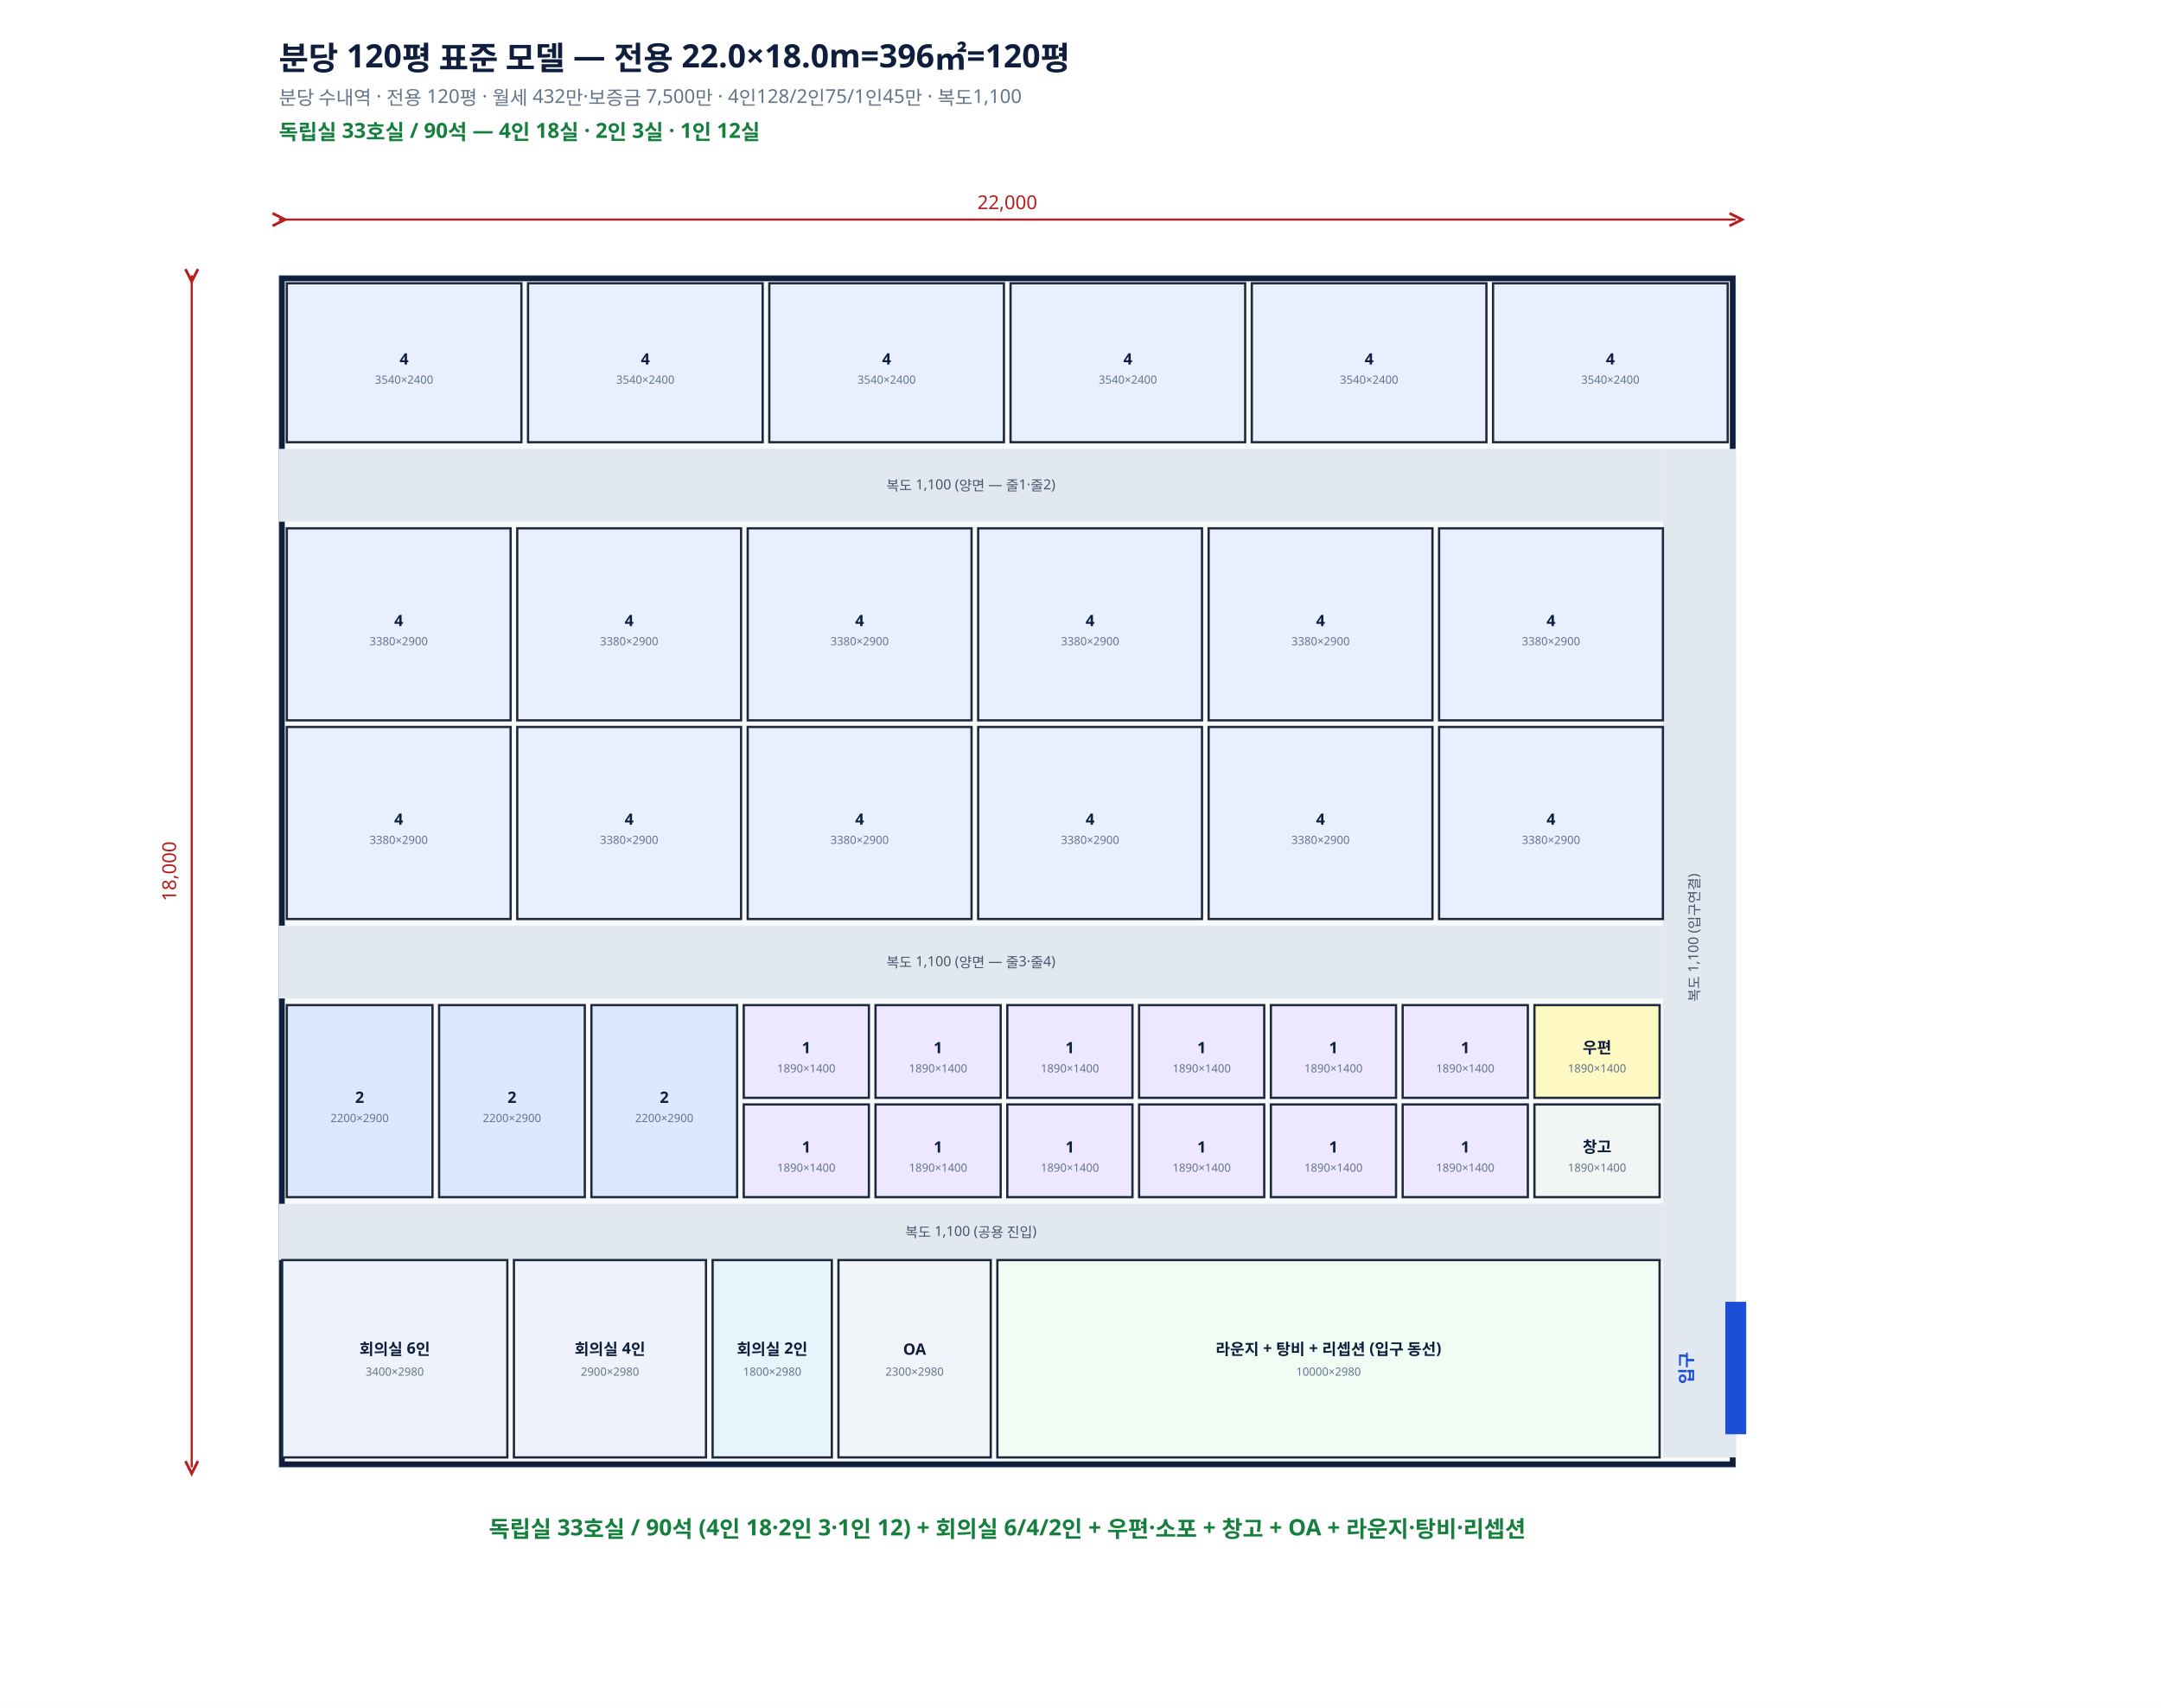
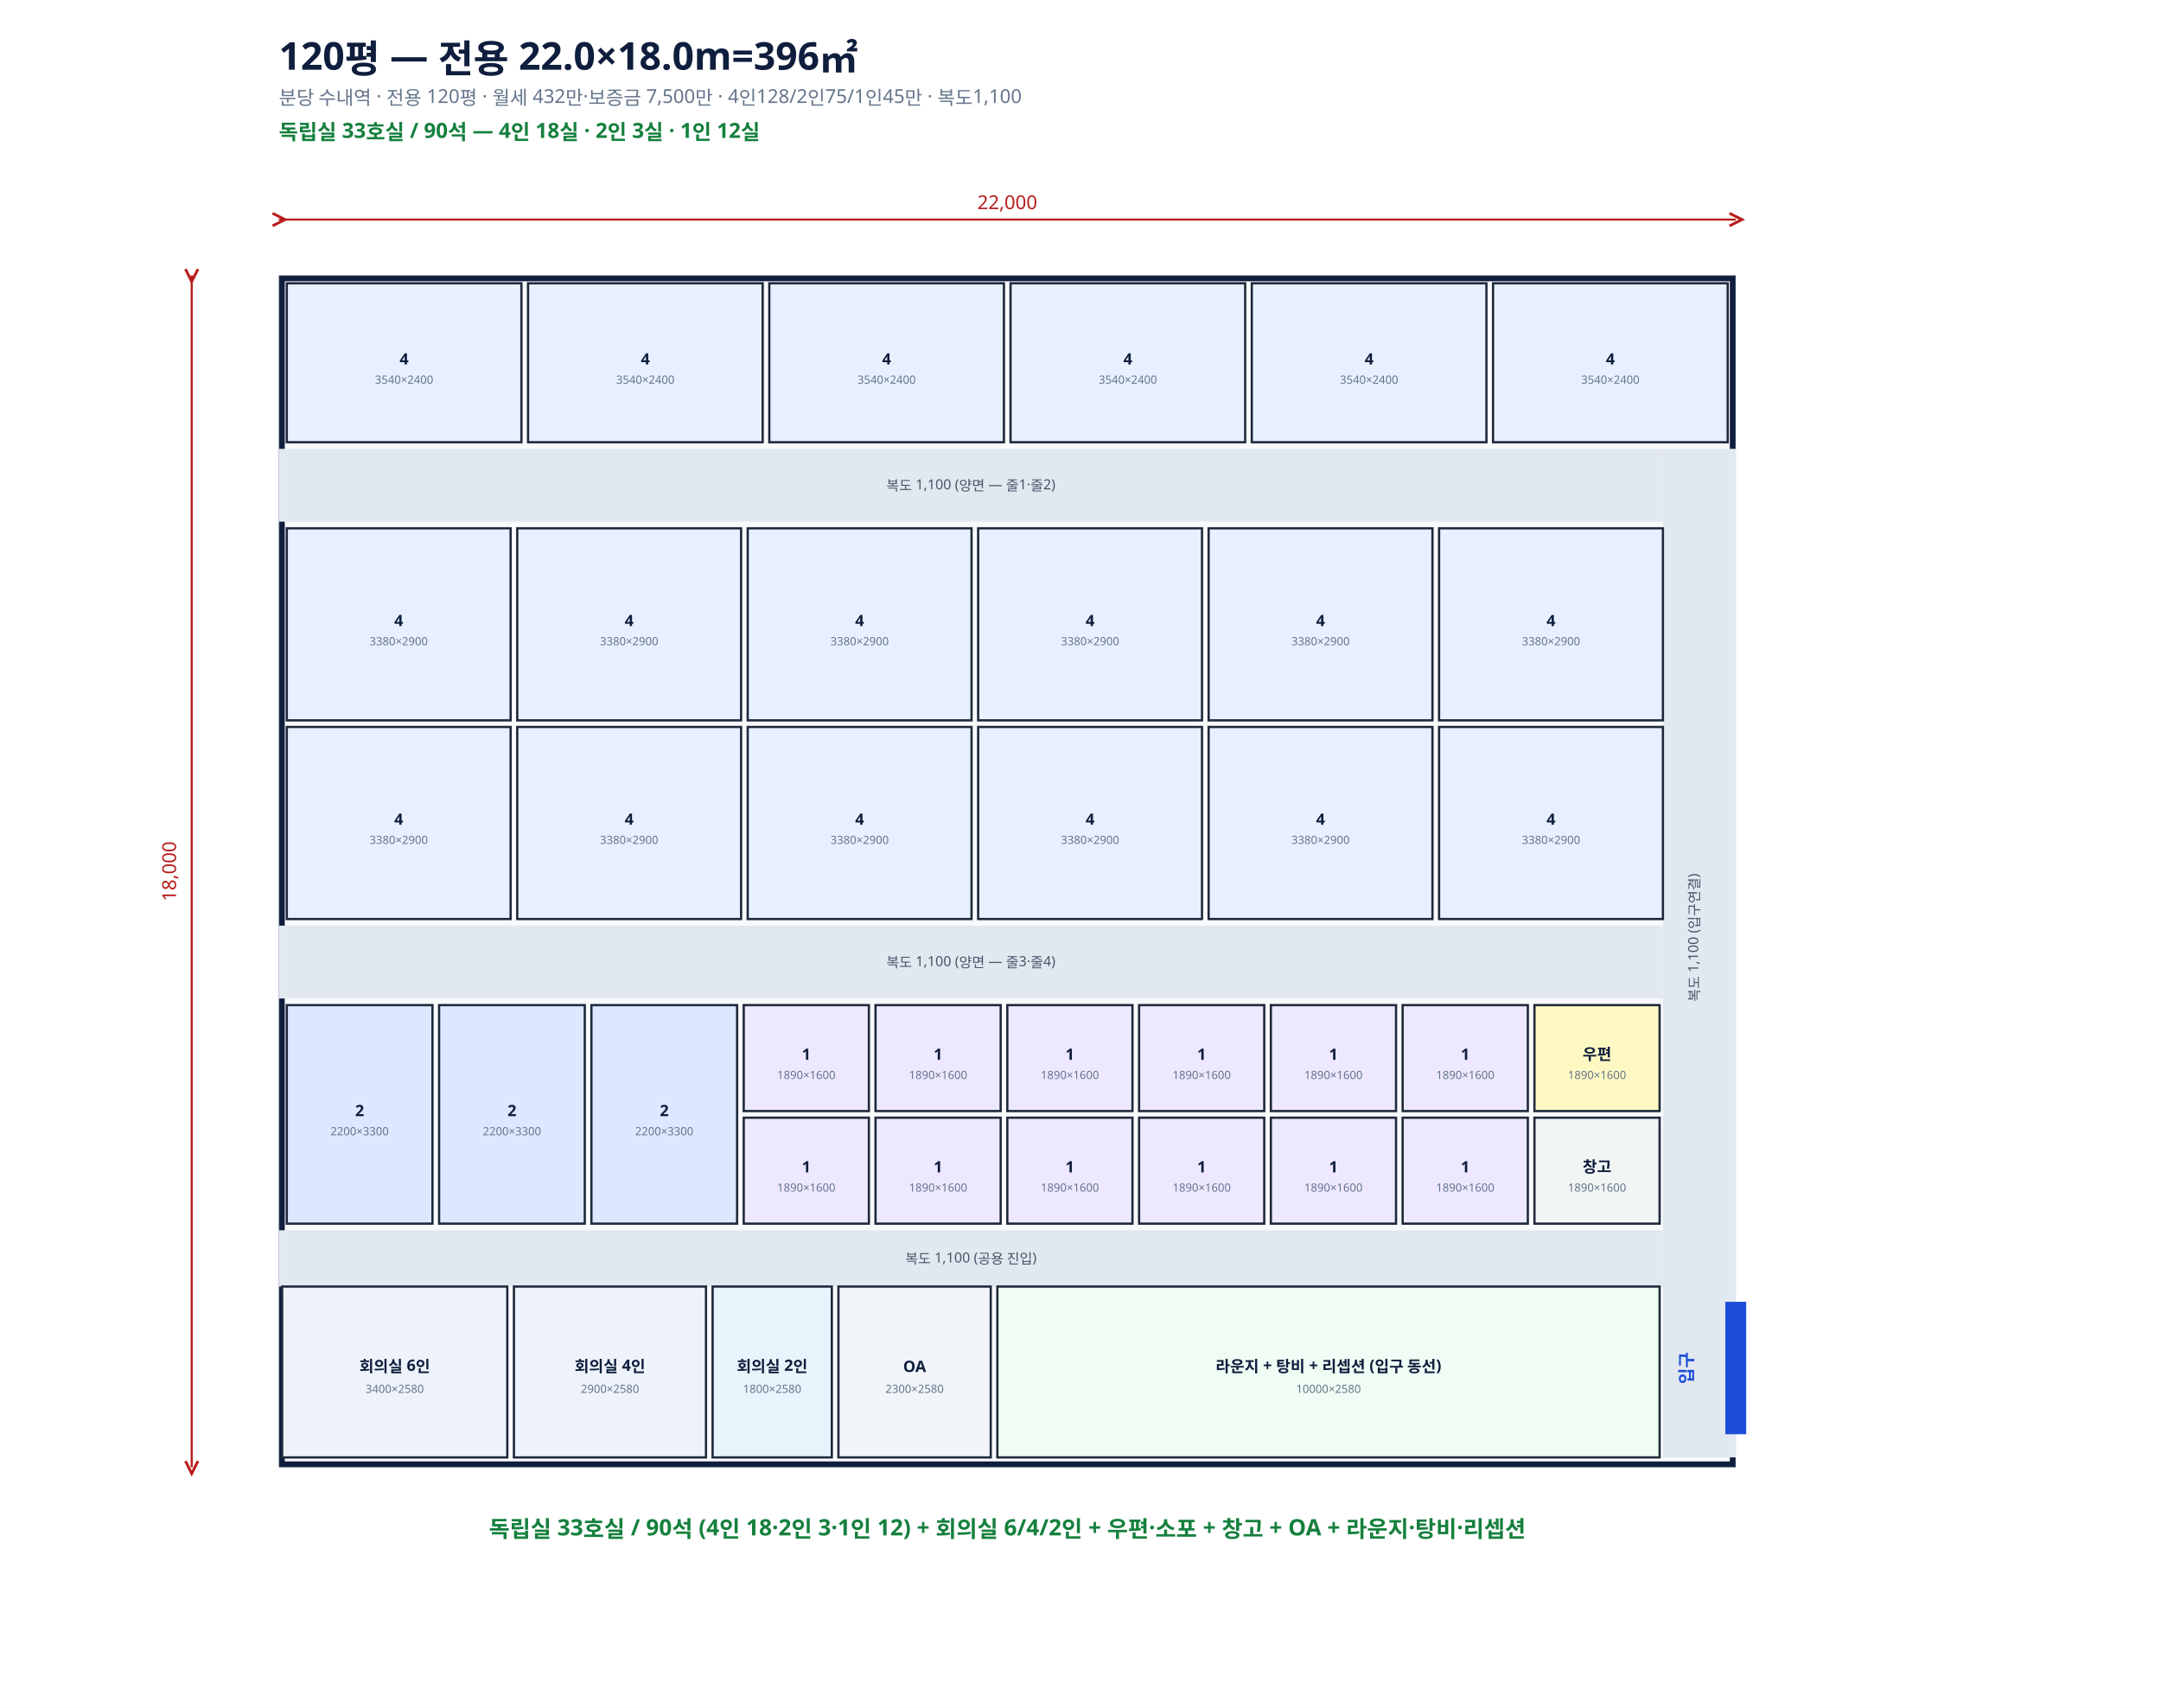
<svg xmlns="http://www.w3.org/2000/svg" width="1240" height="980" font-family="Malgun Gothic,Pretendard,sans-serif">
  <rect width="1240" height="980" fill="#fff" />
-   <text x="160" y="40" font-size="18.5" font-weight="800" fill="#0f1e3d">분당 120평 표준 모델 — 전용 22.0×18.0m=396㎡=120평</text>
+   <text x="160" y="40" font-size="22" font-weight="800" fill="#0f1e3d">120평 — 전용 22.0×18.0m=396㎡</text>
  <text x="160" y="60" font-size="11" fill="#64748b">분당 수내역 · 전용 120평 · 월세 432만·보증금 7,500만 · 4인128/2인75/1인45만 · 복도1,100</text>
  <rect x="160" y="158" width="836" height="684" fill="#3a4a63" />
  <rect x="161.9" y="159.9" width="832.2" height="680.2" fill="#f8fafc" stroke="#0f1e3d" stroke-width="3" />
  <rect x="954.2" y="257.56" width="41.8" height="578.74" fill="#e2e8f0" />
  <text x="975.1" y="538" font-size="8" fill="#475569" text-anchor="middle" transform="rotate(-90 975.1 538)">복도 1,100 (입구연결)</text>
  <rect x="990" y="747" width="12" height="76" fill="#1d4ed8" />
  <text x="971.3" y="785" font-size="10" font-weight="800" fill="#1d4ed8" text-anchor="middle" transform="rotate(-90 971.3 785)">입구</text>
  <rect x="164.56" y="162.56" width="134.634" height="91.2" fill="#e8f0ff" stroke="#1e293b" stroke-width="1.3" />
  <text x="231.877" y="209.16" font-size="9" font-weight="700" fill="#0f1e3d" text-anchor="middle">4</text>
  <text x="231.877" y="220.16" font-size="6.5" fill="#64748b" text-anchor="middle">3540×2400</text>
  <rect x="302.994" y="162.56" width="134.634" height="91.2" fill="#e8f0ff" stroke="#1e293b" stroke-width="1.3" />
  <text x="370.311" y="209.16" font-size="9" font-weight="700" fill="#0f1e3d" text-anchor="middle">4</text>
  <text x="370.311" y="220.16" font-size="6.5" fill="#64748b" text-anchor="middle">3540×2400</text>
  <rect x="441.428" y="162.56" width="134.634" height="91.2" fill="#e8f0ff" stroke="#1e293b" stroke-width="1.3" />
  <text x="508.745" y="209.16" font-size="9" font-weight="700" fill="#0f1e3d" text-anchor="middle">4</text>
  <text x="508.745" y="220.16" font-size="6.5" fill="#64748b" text-anchor="middle">3540×2400</text>
  <rect x="579.862" y="162.56" width="134.634" height="91.2" fill="#e8f0ff" stroke="#1e293b" stroke-width="1.3" />
  <text x="647.179" y="209.16" font-size="9" font-weight="700" fill="#0f1e3d" text-anchor="middle">4</text>
  <text x="647.179" y="220.16" font-size="6.5" fill="#64748b" text-anchor="middle">3540×2400</text>
  <rect x="718.296" y="162.56" width="134.634" height="91.2" fill="#e8f0ff" stroke="#1e293b" stroke-width="1.3" />
  <text x="785.613" y="209.16" font-size="9" font-weight="700" fill="#0f1e3d" text-anchor="middle">4</text>
  <text x="785.613" y="220.16" font-size="6.5" fill="#64748b" text-anchor="middle">3540×2400</text>
  <rect x="856.73" y="162.56" width="134.634" height="91.2" fill="#e8f0ff" stroke="#1e293b" stroke-width="1.3" />
  <text x="924.047" y="209.16" font-size="9" font-weight="700" fill="#0f1e3d" text-anchor="middle">4</text>
  <text x="924.047" y="220.16" font-size="6.5" fill="#64748b" text-anchor="middle">3540×2400</text>
  <rect x="160" y="257.56" width="794.2" height="41.8" fill="#e2e8f0" />
  <text x="557.1" y="281.46" font-size="8" fill="#475569" text-anchor="middle">복도 1,100  (양면 — 줄1·줄2)</text>
  <rect x="164.56" y="303.16" width="128.44" height="110.2" fill="#e8f0ff" stroke="#1e293b" stroke-width="1.3" />
  <text x="228.78" y="359.26" font-size="9" font-weight="700" fill="#0f1e3d" text-anchor="middle">4</text>
  <text x="228.78" y="370.26" font-size="6.5" fill="#64748b" text-anchor="middle">3380×2900</text>
  <rect x="296.8" y="303.16" width="128.44" height="110.2" fill="#e8f0ff" stroke="#1e293b" stroke-width="1.3" />
  <text x="361.02" y="359.26" font-size="9" font-weight="700" fill="#0f1e3d" text-anchor="middle">4</text>
  <text x="361.02" y="370.26" font-size="6.5" fill="#64748b" text-anchor="middle">3380×2900</text>
  <rect x="429.04" y="303.16" width="128.44" height="110.2" fill="#e8f0ff" stroke="#1e293b" stroke-width="1.3" />
  <text x="493.26" y="359.26" font-size="9" font-weight="700" fill="#0f1e3d" text-anchor="middle">4</text>
  <text x="493.26" y="370.26" font-size="6.5" fill="#64748b" text-anchor="middle">3380×2900</text>
  <rect x="561.28" y="303.16" width="128.44" height="110.2" fill="#e8f0ff" stroke="#1e293b" stroke-width="1.3" />
  <text x="625.5" y="359.26" font-size="9" font-weight="700" fill="#0f1e3d" text-anchor="middle">4</text>
  <text x="625.5" y="370.26" font-size="6.5" fill="#64748b" text-anchor="middle">3380×2900</text>
  <rect x="693.52" y="303.16" width="128.44" height="110.2" fill="#e8f0ff" stroke="#1e293b" stroke-width="1.3" />
  <text x="757.74" y="359.26" font-size="9" font-weight="700" fill="#0f1e3d" text-anchor="middle">4</text>
  <text x="757.74" y="370.26" font-size="6.5" fill="#64748b" text-anchor="middle">3380×2900</text>
  <rect x="825.76" y="303.16" width="128.44" height="110.2" fill="#e8f0ff" stroke="#1e293b" stroke-width="1.3" />
  <text x="889.98" y="359.26" font-size="9" font-weight="700" fill="#0f1e3d" text-anchor="middle">4</text>
  <text x="889.98" y="370.26" font-size="6.5" fill="#64748b" text-anchor="middle">3380×2900</text>
  <rect x="164.56" y="417.16" width="128.44" height="110.2" fill="#e8f0ff" stroke="#1e293b" stroke-width="1.3" />
  <text x="228.78" y="473.26" font-size="9" font-weight="700" fill="#0f1e3d" text-anchor="middle">4</text>
  <text x="228.78" y="484.26" font-size="6.5" fill="#64748b" text-anchor="middle">3380×2900</text>
  <rect x="296.8" y="417.16" width="128.44" height="110.2" fill="#e8f0ff" stroke="#1e293b" stroke-width="1.3" />
  <text x="361.02" y="473.26" font-size="9" font-weight="700" fill="#0f1e3d" text-anchor="middle">4</text>
  <text x="361.02" y="484.26" font-size="6.5" fill="#64748b" text-anchor="middle">3380×2900</text>
  <rect x="429.04" y="417.16" width="128.44" height="110.2" fill="#e8f0ff" stroke="#1e293b" stroke-width="1.3" />
  <text x="493.26" y="473.26" font-size="9" font-weight="700" fill="#0f1e3d" text-anchor="middle">4</text>
  <text x="493.26" y="484.26" font-size="6.5" fill="#64748b" text-anchor="middle">3380×2900</text>
  <rect x="561.28" y="417.16" width="128.44" height="110.2" fill="#e8f0ff" stroke="#1e293b" stroke-width="1.3" />
  <text x="625.5" y="473.26" font-size="9" font-weight="700" fill="#0f1e3d" text-anchor="middle">4</text>
  <text x="625.5" y="484.26" font-size="6.5" fill="#64748b" text-anchor="middle">3380×2900</text>
  <rect x="693.52" y="417.16" width="128.44" height="110.2" fill="#e8f0ff" stroke="#1e293b" stroke-width="1.3" />
  <text x="757.74" y="473.26" font-size="9" font-weight="700" fill="#0f1e3d" text-anchor="middle">4</text>
  <text x="757.74" y="484.26" font-size="6.5" fill="#64748b" text-anchor="middle">3380×2900</text>
  <rect x="825.76" y="417.16" width="128.44" height="110.2" fill="#e8f0ff" stroke="#1e293b" stroke-width="1.3" />
  <text x="889.98" y="473.26" font-size="9" font-weight="700" fill="#0f1e3d" text-anchor="middle">4</text>
  <text x="889.98" y="484.26" font-size="6.5" fill="#64748b" text-anchor="middle">3380×2900</text>
  <rect x="160" y="531.16" width="794.2" height="41.8" fill="#e2e8f0" />
  <text x="557.1" y="555.06" font-size="8" fill="#475569" text-anchor="middle">복도 1,100  (양면 — 줄3·줄4)</text>
-   <rect x="164.56" y="576.76" width="83.6" height="110.2" fill="#dce8ff" stroke="#1e293b" stroke-width="1.3" />
-   <text x="206.36" y="632.86" font-size="9" font-weight="700" fill="#0f1e3d" text-anchor="middle">2</text>
-   <text x="206.36" y="643.86" font-size="6.5" fill="#64748b" text-anchor="middle">2200×2900</text>
-   <rect x="251.96" y="576.76" width="83.6" height="110.2" fill="#dce8ff" stroke="#1e293b" stroke-width="1.3" />
-   <text x="293.76" y="632.86" font-size="9" font-weight="700" fill="#0f1e3d" text-anchor="middle">2</text>
-   <text x="293.76" y="643.86" font-size="6.5" fill="#64748b" text-anchor="middle">2200×2900</text>
-   <rect x="339.36" y="576.76" width="83.6" height="110.2" fill="#dce8ff" stroke="#1e293b" stroke-width="1.3" />
-   <text x="381.16" y="632.86" font-size="9" font-weight="700" fill="#0f1e3d" text-anchor="middle">2</text>
-   <text x="381.16" y="643.86" font-size="6.5" fill="#64748b" text-anchor="middle">2200×2900</text>
-   <rect x="426.76" y="576.76" width="71.82" height="53.2" fill="#ede8ff" stroke="#1e293b" stroke-width="1.3" />
-   <text x="462.67" y="604.36" font-size="9" font-weight="700" fill="#0f1e3d" text-anchor="middle">1</text>
-   <text x="462.67" y="615.36" font-size="6.5" fill="#64748b" text-anchor="middle">1890×1400</text>
-   <rect x="426.76" y="633.76" width="71.82" height="53.2" fill="#ede8ff" stroke="#1e293b" stroke-width="1.3" />
-   <text x="462.67" y="661.36" font-size="9" font-weight="700" fill="#0f1e3d" text-anchor="middle">1</text>
-   <text x="462.67" y="672.36" font-size="6.5" fill="#64748b" text-anchor="middle">1890×1400</text>
-   <rect x="502.38" y="576.76" width="71.82" height="53.2" fill="#ede8ff" stroke="#1e293b" stroke-width="1.3" />
-   <text x="538.29" y="604.36" font-size="9" font-weight="700" fill="#0f1e3d" text-anchor="middle">1</text>
-   <text x="538.29" y="615.36" font-size="6.5" fill="#64748b" text-anchor="middle">1890×1400</text>
-   <rect x="502.38" y="633.76" width="71.82" height="53.2" fill="#ede8ff" stroke="#1e293b" stroke-width="1.3" />
-   <text x="538.29" y="661.36" font-size="9" font-weight="700" fill="#0f1e3d" text-anchor="middle">1</text>
-   <text x="538.29" y="672.36" font-size="6.5" fill="#64748b" text-anchor="middle">1890×1400</text>
-   <rect x="578" y="576.76" width="71.82" height="53.2" fill="#ede8ff" stroke="#1e293b" stroke-width="1.3" />
-   <text x="613.91" y="604.36" font-size="9" font-weight="700" fill="#0f1e3d" text-anchor="middle">1</text>
-   <text x="613.91" y="615.36" font-size="6.5" fill="#64748b" text-anchor="middle">1890×1400</text>
-   <rect x="578" y="633.76" width="71.82" height="53.2" fill="#ede8ff" stroke="#1e293b" stroke-width="1.3" />
-   <text x="613.91" y="661.36" font-size="9" font-weight="700" fill="#0f1e3d" text-anchor="middle">1</text>
-   <text x="613.91" y="672.36" font-size="6.5" fill="#64748b" text-anchor="middle">1890×1400</text>
-   <rect x="653.62" y="576.76" width="71.82" height="53.2" fill="#ede8ff" stroke="#1e293b" stroke-width="1.3" />
-   <text x="689.53" y="604.36" font-size="9" font-weight="700" fill="#0f1e3d" text-anchor="middle">1</text>
-   <text x="689.53" y="615.36" font-size="6.5" fill="#64748b" text-anchor="middle">1890×1400</text>
-   <rect x="653.62" y="633.76" width="71.82" height="53.2" fill="#ede8ff" stroke="#1e293b" stroke-width="1.3" />
-   <text x="689.53" y="661.36" font-size="9" font-weight="700" fill="#0f1e3d" text-anchor="middle">1</text>
-   <text x="689.53" y="672.36" font-size="6.5" fill="#64748b" text-anchor="middle">1890×1400</text>
-   <rect x="729.24" y="576.76" width="71.82" height="53.2" fill="#ede8ff" stroke="#1e293b" stroke-width="1.3" />
-   <text x="765.15" y="604.36" font-size="9" font-weight="700" fill="#0f1e3d" text-anchor="middle">1</text>
-   <text x="765.15" y="615.36" font-size="6.5" fill="#64748b" text-anchor="middle">1890×1400</text>
-   <rect x="729.24" y="633.76" width="71.82" height="53.2" fill="#ede8ff" stroke="#1e293b" stroke-width="1.3" />
-   <text x="765.15" y="661.36" font-size="9" font-weight="700" fill="#0f1e3d" text-anchor="middle">1</text>
-   <text x="765.15" y="672.36" font-size="6.5" fill="#64748b" text-anchor="middle">1890×1400</text>
-   <rect x="804.86" y="576.76" width="71.82" height="53.2" fill="#ede8ff" stroke="#1e293b" stroke-width="1.3" />
-   <text x="840.77" y="604.36" font-size="9" font-weight="700" fill="#0f1e3d" text-anchor="middle">1</text>
-   <text x="840.77" y="615.36" font-size="6.5" fill="#64748b" text-anchor="middle">1890×1400</text>
-   <rect x="804.86" y="633.76" width="71.82" height="53.2" fill="#ede8ff" stroke="#1e293b" stroke-width="1.3" />
-   <text x="840.77" y="661.36" font-size="9" font-weight="700" fill="#0f1e3d" text-anchor="middle">1</text>
-   <text x="840.77" y="672.36" font-size="6.5" fill="#64748b" text-anchor="middle">1890×1400</text>
-   <rect x="880.48" y="576.76" width="71.82" height="53.2" fill="#fef9c3" stroke="#1e293b" stroke-width="1.3" />
-   <text x="916.39" y="604.36" font-size="9" font-weight="700" fill="#0f1e3d" text-anchor="middle">우편</text>
-   <text x="916.39" y="615.36" font-size="6.5" fill="#64748b" text-anchor="middle">1890×1400</text>
-   <rect x="880.48" y="633.76" width="71.82" height="53.2" fill="#f1f5f4" stroke="#1e293b" stroke-width="1.3" />
-   <text x="916.39" y="661.36" font-size="9" font-weight="700" fill="#0f1e3d" text-anchor="middle">창고</text>
-   <text x="916.39" y="672.36" font-size="6.5" fill="#64748b" text-anchor="middle">1890×1400</text>
-   <rect x="160" y="690.76" width="794.2" height="32.3" fill="#e2e8f0" />
-   <text x="557.1" y="709.91" font-size="8" fill="#475569" text-anchor="middle">복도 1,100 (공용 진입)</text>
-   <rect x="161.9" y="723.06" width="129.2" height="113.24" fill="#eef3fb" stroke="#1e293b" stroke-width="1.3" />
-   <text x="226.5" y="777.4" font-size="9" font-weight="700" fill="#0f1e3d" text-anchor="middle">회의실 6인</text>
-   <text x="226.5" y="789.4" font-size="6.5" fill="#64748b" text-anchor="middle">3400×2980</text>
-   <rect x="294.9" y="723.06" width="110.2" height="113.24" fill="#eef3fb" stroke="#1e293b" stroke-width="1.3" />
-   <text x="350" y="777.4" font-size="9" font-weight="700" fill="#0f1e3d" text-anchor="middle">회의실 4인</text>
-   <text x="350" y="789.4" font-size="6.5" fill="#64748b" text-anchor="middle">2900×2980</text>
-   <rect x="408.9" y="723.06" width="68.4" height="113.24" fill="#e8f4fb" stroke="#1e293b" stroke-width="1.3" />
-   <text x="443.1" y="777.4" font-size="9" font-weight="700" fill="#0f1e3d" text-anchor="middle">회의실 2인</text>
-   <text x="443.1" y="789.4" font-size="6.5" fill="#64748b" text-anchor="middle">1800×2980</text>
-   <rect x="481.1" y="723.06" width="87.4" height="113.24" fill="#f1f5f9" stroke="#1e293b" stroke-width="1.3" />
-   <text x="524.8" y="777.4" font-size="9" font-weight="700" fill="#0f1e3d" text-anchor="middle">OA</text>
-   <text x="524.8" y="789.4" font-size="6.5" fill="#64748b" text-anchor="middle">2300×2980</text>
-   <rect x="572.3" y="723.06" width="380" height="113.24" fill="#f0fdf4" stroke="#1e293b" stroke-width="1.3" />
-   <text x="762.3" y="777.4" font-size="9" font-weight="700" fill="#0f1e3d" text-anchor="middle">라운지 + 탕비 + 리셉션 (입구 동선)</text>
-   <text x="762.3" y="789.4" font-size="6.5" fill="#64748b" text-anchor="middle">10000×2980</text>
+   <rect x="164.56" y="576.76" width="83.6" height="125.4" fill="#dce8ff" stroke="#1e293b" stroke-width="1.3" />
+   <text x="206.36" y="640.46" font-size="9" font-weight="700" fill="#0f1e3d" text-anchor="middle">2</text>
+   <text x="206.36" y="651.46" font-size="6.5" fill="#64748b" text-anchor="middle">2200×3300</text>
+   <rect x="251.96" y="576.76" width="83.6" height="125.4" fill="#dce8ff" stroke="#1e293b" stroke-width="1.3" />
+   <text x="293.76" y="640.46" font-size="9" font-weight="700" fill="#0f1e3d" text-anchor="middle">2</text>
+   <text x="293.76" y="651.46" font-size="6.5" fill="#64748b" text-anchor="middle">2200×3300</text>
+   <rect x="339.36" y="576.76" width="83.6" height="125.4" fill="#dce8ff" stroke="#1e293b" stroke-width="1.3" />
+   <text x="381.16" y="640.46" font-size="9" font-weight="700" fill="#0f1e3d" text-anchor="middle">2</text>
+   <text x="381.16" y="651.46" font-size="6.5" fill="#64748b" text-anchor="middle">2200×3300</text>
+   <rect x="426.76" y="576.76" width="71.82" height="60.8" fill="#ede8ff" stroke="#1e293b" stroke-width="1.3" />
+   <text x="462.67" y="608.16" font-size="9" font-weight="700" fill="#0f1e3d" text-anchor="middle">1</text>
+   <text x="462.67" y="619.16" font-size="6.5" fill="#64748b" text-anchor="middle">1890×1600</text>
+   <rect x="426.76" y="641.36" width="71.82" height="60.8" fill="#ede8ff" stroke="#1e293b" stroke-width="1.3" />
+   <text x="462.67" y="672.76" font-size="9" font-weight="700" fill="#0f1e3d" text-anchor="middle">1</text>
+   <text x="462.67" y="683.76" font-size="6.5" fill="#64748b" text-anchor="middle">1890×1600</text>
+   <rect x="502.38" y="576.76" width="71.82" height="60.8" fill="#ede8ff" stroke="#1e293b" stroke-width="1.3" />
+   <text x="538.29" y="608.16" font-size="9" font-weight="700" fill="#0f1e3d" text-anchor="middle">1</text>
+   <text x="538.29" y="619.16" font-size="6.5" fill="#64748b" text-anchor="middle">1890×1600</text>
+   <rect x="502.38" y="641.36" width="71.82" height="60.8" fill="#ede8ff" stroke="#1e293b" stroke-width="1.3" />
+   <text x="538.29" y="672.76" font-size="9" font-weight="700" fill="#0f1e3d" text-anchor="middle">1</text>
+   <text x="538.29" y="683.76" font-size="6.5" fill="#64748b" text-anchor="middle">1890×1600</text>
+   <rect x="578" y="576.76" width="71.82" height="60.8" fill="#ede8ff" stroke="#1e293b" stroke-width="1.3" />
+   <text x="613.91" y="608.16" font-size="9" font-weight="700" fill="#0f1e3d" text-anchor="middle">1</text>
+   <text x="613.91" y="619.16" font-size="6.5" fill="#64748b" text-anchor="middle">1890×1600</text>
+   <rect x="578" y="641.36" width="71.82" height="60.8" fill="#ede8ff" stroke="#1e293b" stroke-width="1.3" />
+   <text x="613.91" y="672.76" font-size="9" font-weight="700" fill="#0f1e3d" text-anchor="middle">1</text>
+   <text x="613.91" y="683.76" font-size="6.5" fill="#64748b" text-anchor="middle">1890×1600</text>
+   <rect x="653.62" y="576.76" width="71.82" height="60.8" fill="#ede8ff" stroke="#1e293b" stroke-width="1.3" />
+   <text x="689.53" y="608.16" font-size="9" font-weight="700" fill="#0f1e3d" text-anchor="middle">1</text>
+   <text x="689.53" y="619.16" font-size="6.5" fill="#64748b" text-anchor="middle">1890×1600</text>
+   <rect x="653.62" y="641.36" width="71.82" height="60.8" fill="#ede8ff" stroke="#1e293b" stroke-width="1.3" />
+   <text x="689.53" y="672.76" font-size="9" font-weight="700" fill="#0f1e3d" text-anchor="middle">1</text>
+   <text x="689.53" y="683.76" font-size="6.5" fill="#64748b" text-anchor="middle">1890×1600</text>
+   <rect x="729.24" y="576.76" width="71.82" height="60.8" fill="#ede8ff" stroke="#1e293b" stroke-width="1.3" />
+   <text x="765.15" y="608.16" font-size="9" font-weight="700" fill="#0f1e3d" text-anchor="middle">1</text>
+   <text x="765.15" y="619.16" font-size="6.5" fill="#64748b" text-anchor="middle">1890×1600</text>
+   <rect x="729.24" y="641.36" width="71.82" height="60.8" fill="#ede8ff" stroke="#1e293b" stroke-width="1.3" />
+   <text x="765.15" y="672.76" font-size="9" font-weight="700" fill="#0f1e3d" text-anchor="middle">1</text>
+   <text x="765.15" y="683.76" font-size="6.5" fill="#64748b" text-anchor="middle">1890×1600</text>
+   <rect x="804.86" y="576.76" width="71.82" height="60.8" fill="#ede8ff" stroke="#1e293b" stroke-width="1.3" />
+   <text x="840.77" y="608.16" font-size="9" font-weight="700" fill="#0f1e3d" text-anchor="middle">1</text>
+   <text x="840.77" y="619.16" font-size="6.5" fill="#64748b" text-anchor="middle">1890×1600</text>
+   <rect x="804.86" y="641.36" width="71.82" height="60.8" fill="#ede8ff" stroke="#1e293b" stroke-width="1.3" />
+   <text x="840.77" y="672.76" font-size="9" font-weight="700" fill="#0f1e3d" text-anchor="middle">1</text>
+   <text x="840.77" y="683.76" font-size="6.5" fill="#64748b" text-anchor="middle">1890×1600</text>
+   <rect x="880.48" y="576.76" width="71.82" height="60.8" fill="#fef9c3" stroke="#1e293b" stroke-width="1.3" />
+   <text x="916.39" y="608.16" font-size="9" font-weight="700" fill="#0f1e3d" text-anchor="middle">우편</text>
+   <text x="916.39" y="619.16" font-size="6.5" fill="#64748b" text-anchor="middle">1890×1600</text>
+   <rect x="880.48" y="641.36" width="71.82" height="60.8" fill="#f1f5f4" stroke="#1e293b" stroke-width="1.3" />
+   <text x="916.39" y="672.76" font-size="9" font-weight="700" fill="#0f1e3d" text-anchor="middle">창고</text>
+   <text x="916.39" y="683.76" font-size="6.5" fill="#64748b" text-anchor="middle">1890×1600</text>
+   <rect x="160" y="705.96" width="794.2" height="32.3" fill="#e2e8f0" />
+   <text x="557.1" y="725.11" font-size="8" fill="#475569" text-anchor="middle">복도 1,100 (공용 진입)</text>
+   <rect x="161.9" y="738.26" width="129.2" height="98.04" fill="#eef3fb" stroke="#1e293b" stroke-width="1.3" />
+   <text x="226.5" y="787.28" font-size="9" font-weight="700" fill="#0f1e3d" text-anchor="middle">회의실 6인</text>
+   <text x="226.5" y="799.28" font-size="6.5" fill="#64748b" text-anchor="middle">3400×2580</text>
+   <rect x="294.9" y="738.26" width="110.2" height="98.04" fill="#eef3fb" stroke="#1e293b" stroke-width="1.3" />
+   <text x="350" y="787.28" font-size="9" font-weight="700" fill="#0f1e3d" text-anchor="middle">회의실 4인</text>
+   <text x="350" y="799.28" font-size="6.5" fill="#64748b" text-anchor="middle">2900×2580</text>
+   <rect x="408.9" y="738.26" width="68.4" height="98.04" fill="#e8f4fb" stroke="#1e293b" stroke-width="1.3" />
+   <text x="443.1" y="787.28" font-size="9" font-weight="700" fill="#0f1e3d" text-anchor="middle">회의실 2인</text>
+   <text x="443.1" y="799.28" font-size="6.5" fill="#64748b" text-anchor="middle">1800×2580</text>
+   <rect x="481.1" y="738.26" width="87.4" height="98.04" fill="#f1f5f9" stroke="#1e293b" stroke-width="1.3" />
+   <text x="524.8" y="787.28" font-size="9" font-weight="700" fill="#0f1e3d" text-anchor="middle">OA</text>
+   <text x="524.8" y="799.28" font-size="6.5" fill="#64748b" text-anchor="middle">2300×2580</text>
+   <rect x="572.3" y="738.26" width="380" height="98.04" fill="#f0fdf4" stroke="#1e293b" stroke-width="1.3" />
+   <text x="762.3" y="787.28" font-size="9" font-weight="700" fill="#0f1e3d" text-anchor="middle">라운지 + 탕비 + 리셉션 (입구 동선)</text>
+   <text x="762.3" y="799.28" font-size="6.5" fill="#64748b" text-anchor="middle">10000×2580</text>
  <text x="578" y="882" font-size="13" font-weight="800" fill="#15803d" text-anchor="middle">독립실 33호실 / 90석 (4인 18·2인 3·1인 12) + 회의실 6/4/2인 + 우편·소포 + 창고 + OA + 라운지·탕비·리셉션</text>
  <defs>
    <marker id="a" markerWidth="10" markerHeight="10" refX="5" refY="5" orient="auto">
      <path d="M2,2 L8,5 L2,8" fill="none" stroke="#b91c1c" stroke-width="1.3" />
    </marker>
  </defs>
  <line x1="160" y1="126" x2="996" y2="126" stroke="#b91c1c" stroke-width="1.2" marker-start="url(#a)" marker-end="url(#a)" />
  <text x="578" y="120" font-size="11" fill="#b91c1c" text-anchor="middle">22,000</text>
  <line x1="110" y1="158" x2="110" y2="842" stroke="#b91c1c" stroke-width="1.2" marker-start="url(#a)" marker-end="url(#a)" />
  <text x="101" y="500" font-size="11" fill="#b91c1c" text-anchor="middle" transform="rotate(-90 101 500)">18,000</text>
  <text x="160" y="80" font-size="12" font-weight="700" fill="#15803d">독립실 33호실 / 90석 — 4인 18실 · 2인 3실 · 1인 12실</text>
</svg>
